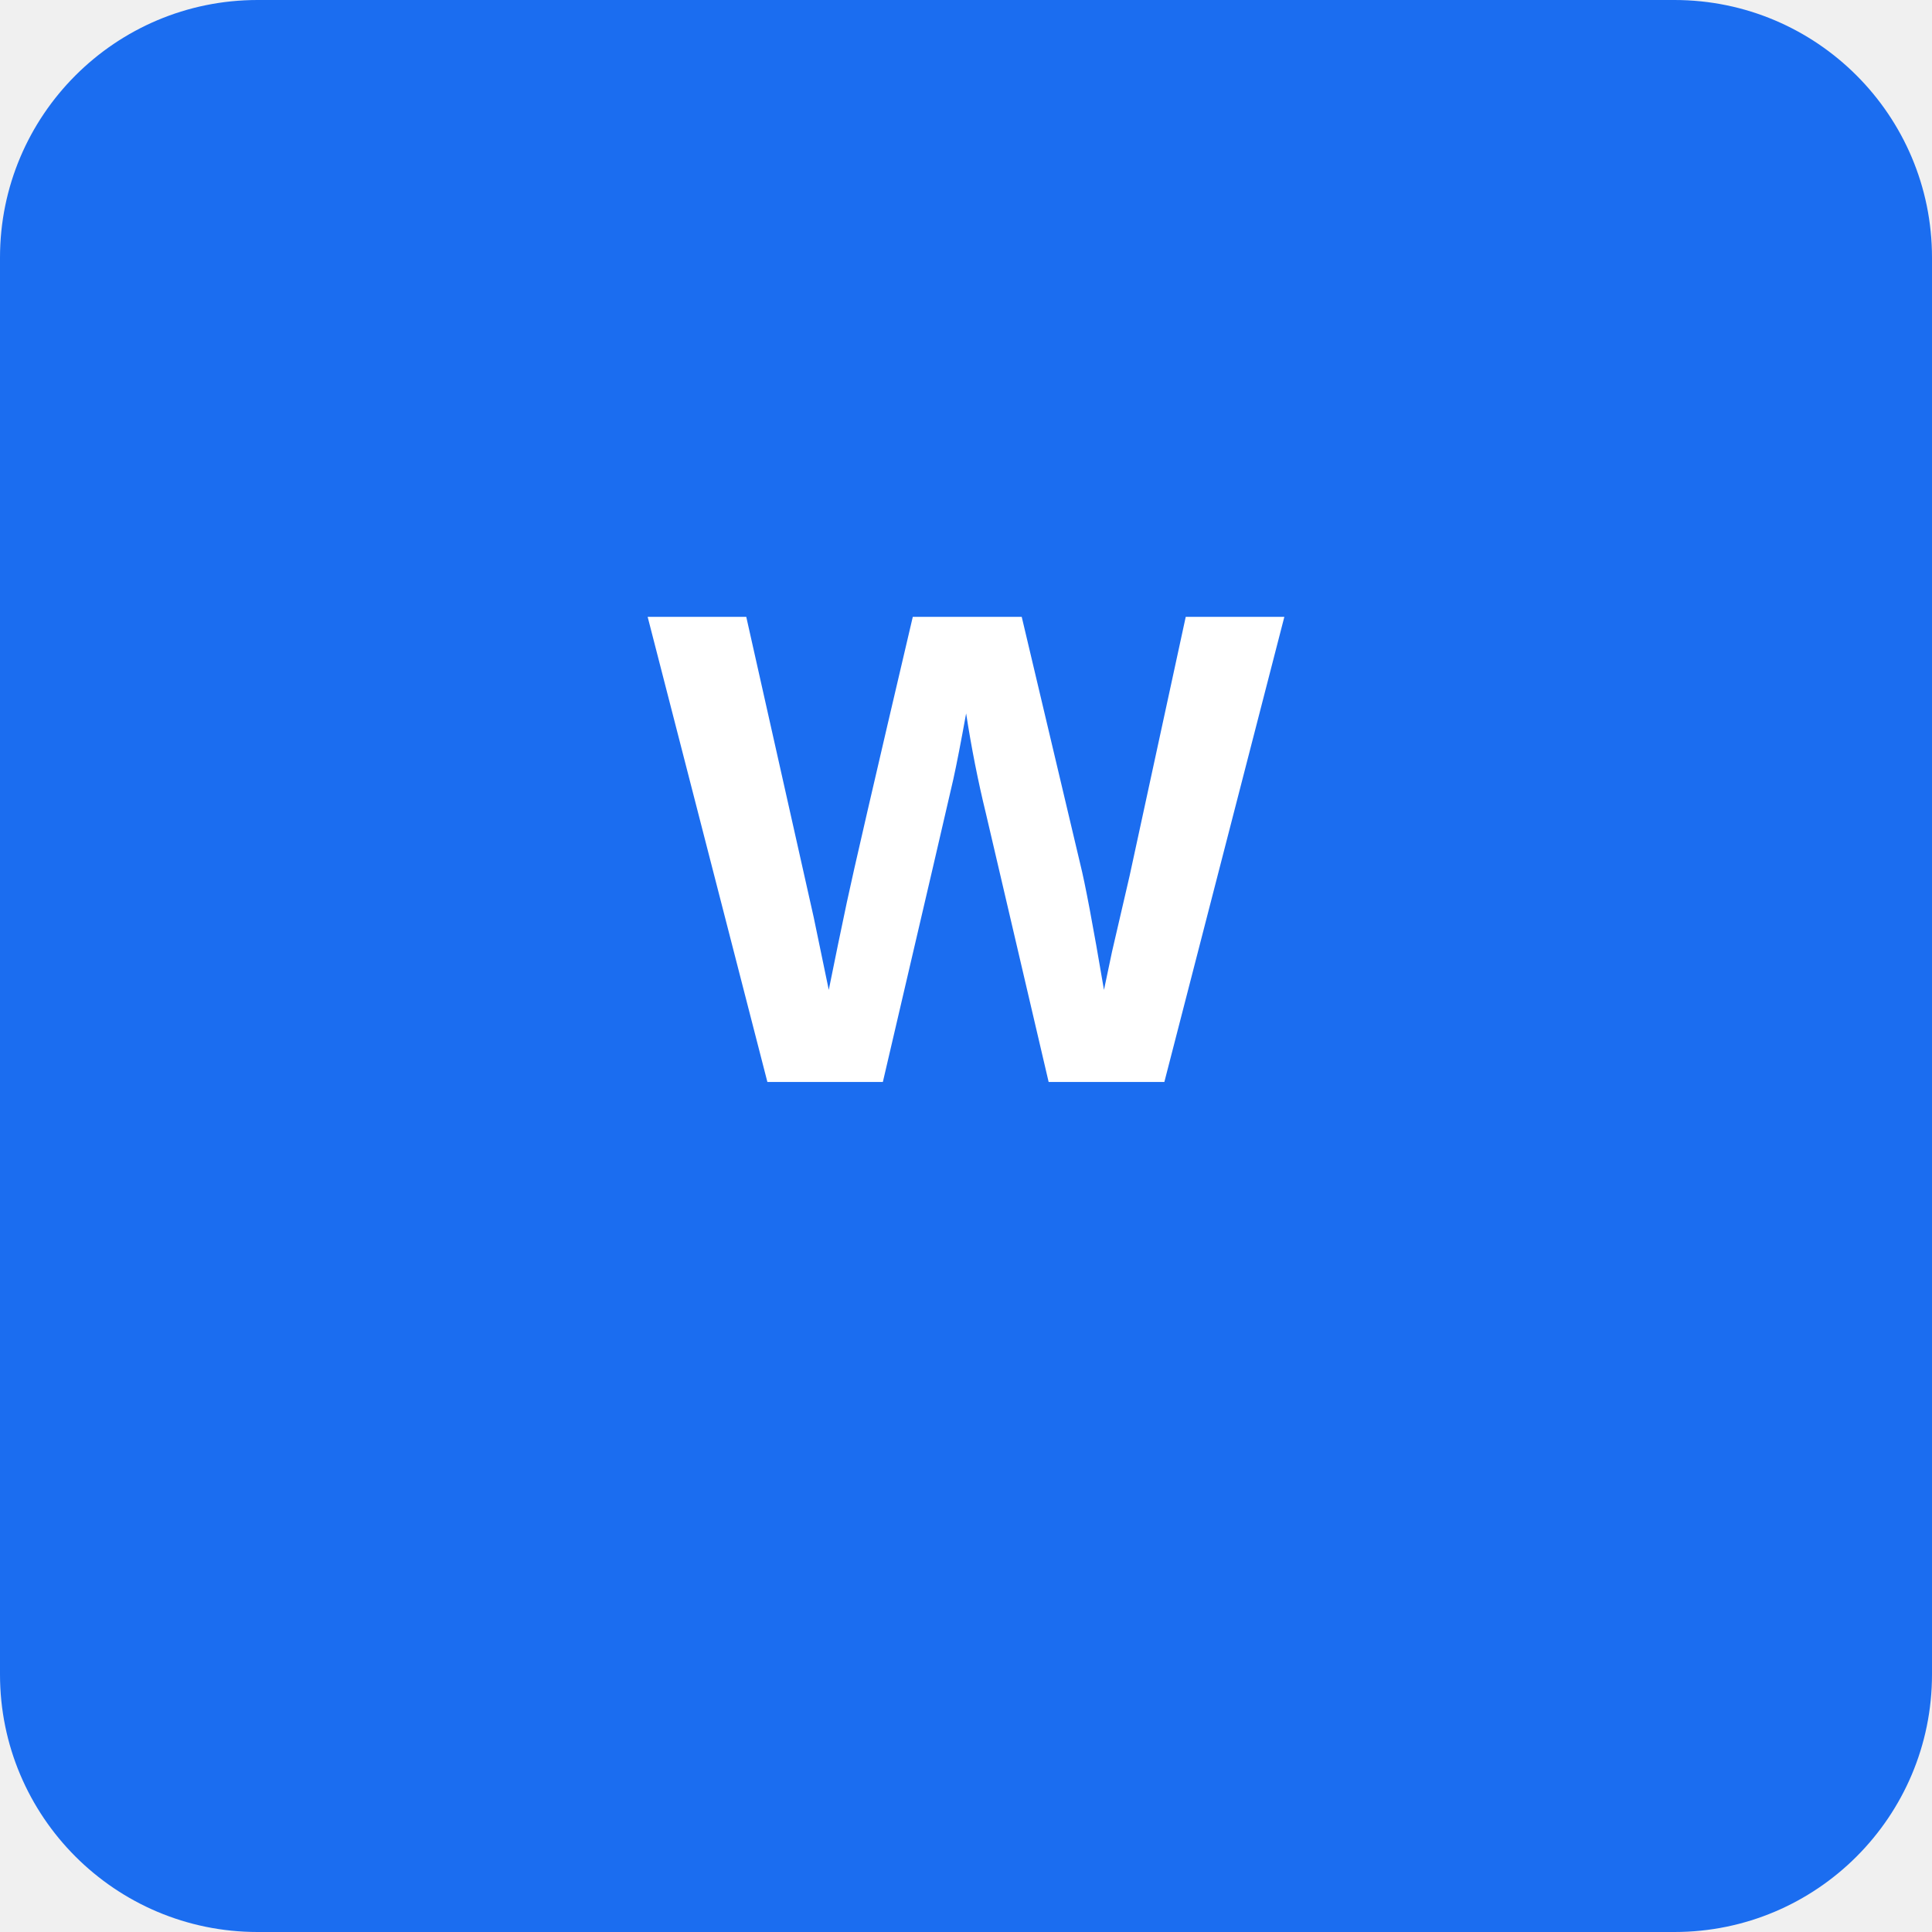
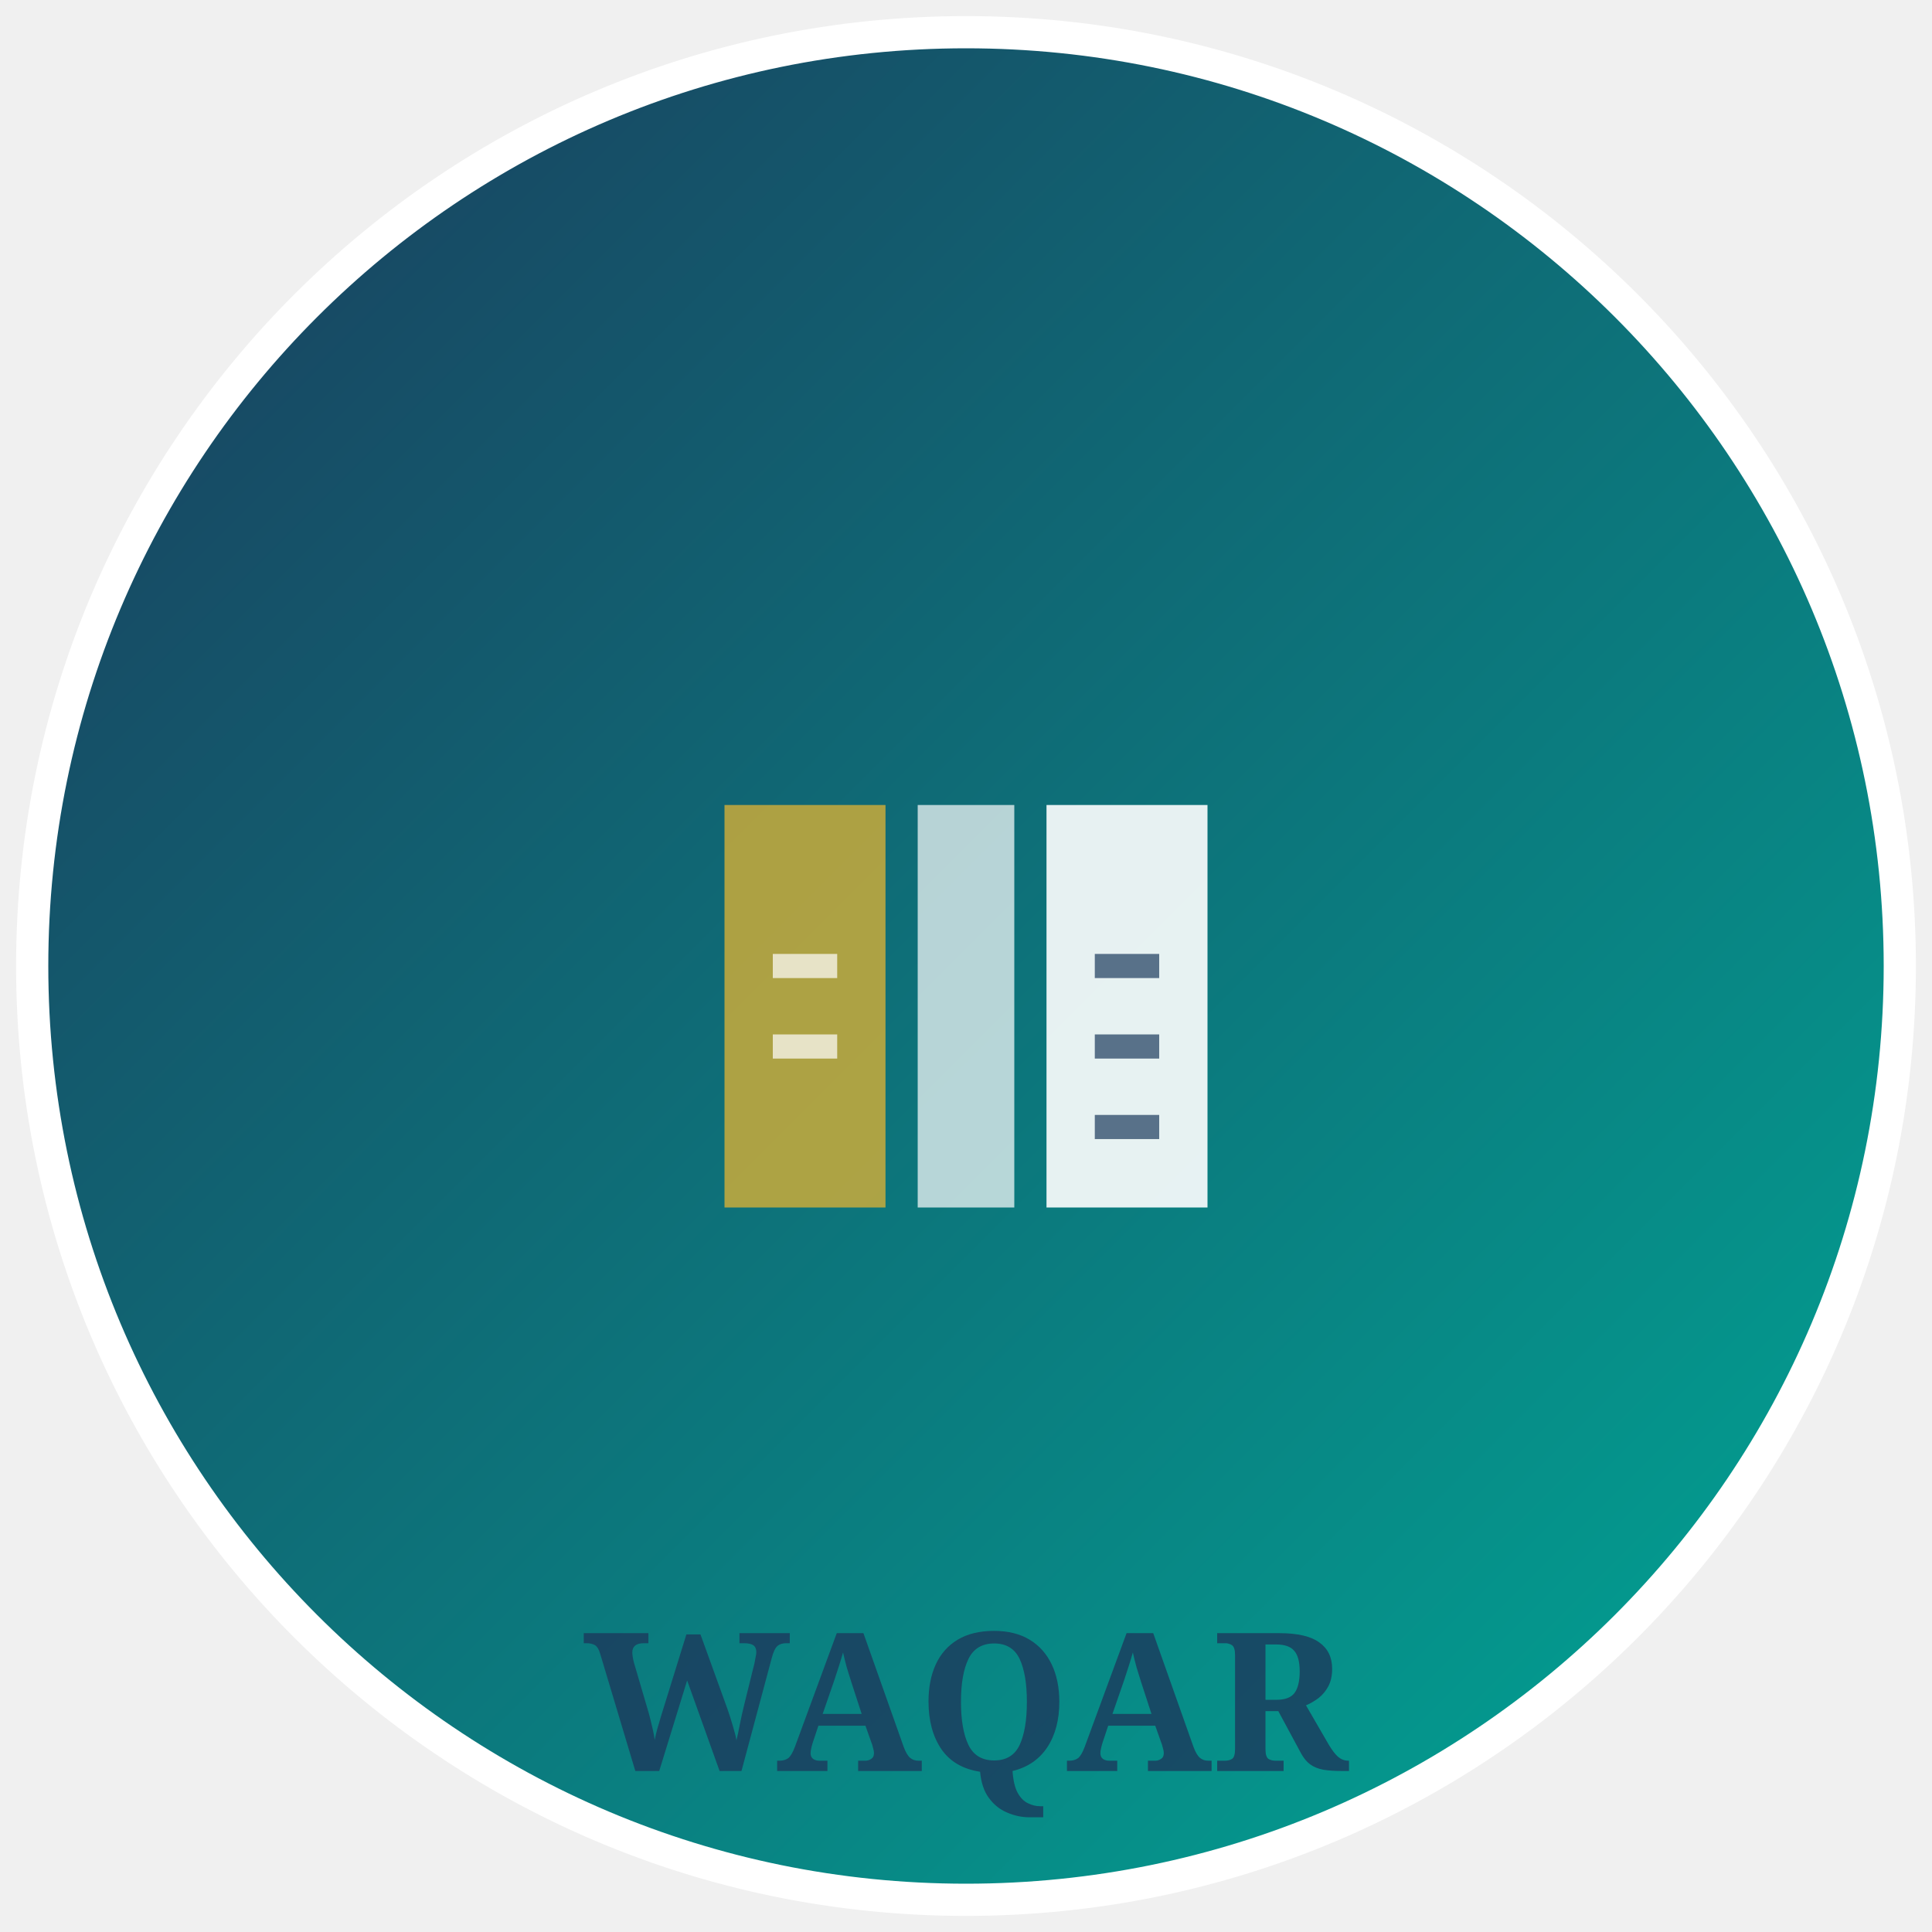
<svg xmlns="http://www.w3.org/2000/svg" width="120" height="120" viewBox="0 0 120 120">
-   <rect width="120" height="120" rx="16" fill="#1b6df0" />
-   <text x="50%" y="56%" fill="#fff" font-family="Segoe UI, Arial" font-size="42" font-weight="600" text-anchor="middle" alignment-baseline="middle">W</text>
+   <defs>
+     <linearGradient id="logoGradient" x1="0%" y1="0%" x2="100%" y2="100%">
+       <stop offset="0%" style="stop-color:#1B3A5C;stop-opacity:1" />
+       <stop offset="100%" style="stop-color:#00A896;stop-opacity:1" />
+     </linearGradient>
+     <linearGradient id="accentGradient" x1="0%" y1="0%" x2="0%" y2="100%">
+       <stop offset="0%" style="stop-color:#00A896;stop-opacity:1" />
+       <stop offset="100%" style="stop-color:#1B3A5C;stop-opacity:1" />
+     </linearGradient>
+   </defs>
+   <circle cx="60" cy="60" r="58" fill="url(#logoGradient)" stroke="white" stroke-width="2" />
+   <g transform="translate(60, 60)">
+     <path d="M -15 -10 L -5 -10 L -5 15 L -15 15 Z" fill="#D4AF37" opacity="0.8" />
+     <path d="M 5 -10 L 15 -10 L 15 15 L 5 15 Z" fill="white" opacity="0.9" />
+     <rect x="-3" y="-10" width="6" height="25" fill="white" opacity="0.7" />
+     <line x1="-12" y1="0" x2="-8" y2="0" stroke="white" stroke-width="1.5" opacity="0.7" />
+     <line x1="-12" y1="5" x2="-8" y2="5" stroke="white" stroke-width="1.5" opacity="0.7" />
+     <line x1="8" y1="0" x2="12" y2="0" stroke="#1B3A5C" stroke-width="1.5" opacity="0.7" />
+     <line x1="8" y1="5" x2="12" y2="5" stroke="#1B3A5C" stroke-width="1.5" opacity="0.7" />
+     <line x1="8" y1="10" x2="12" y2="10" stroke="#1B3A5C" stroke-width="1.5" opacity="0.7" />
+   </g>
+   <text x="60" y="110" font-family="'Merriweather', serif" font-size="12" font-weight="bold" text-anchor="middle" fill="#1B3A5C" opacity="0.8">WAQAR</text>
</svg>
